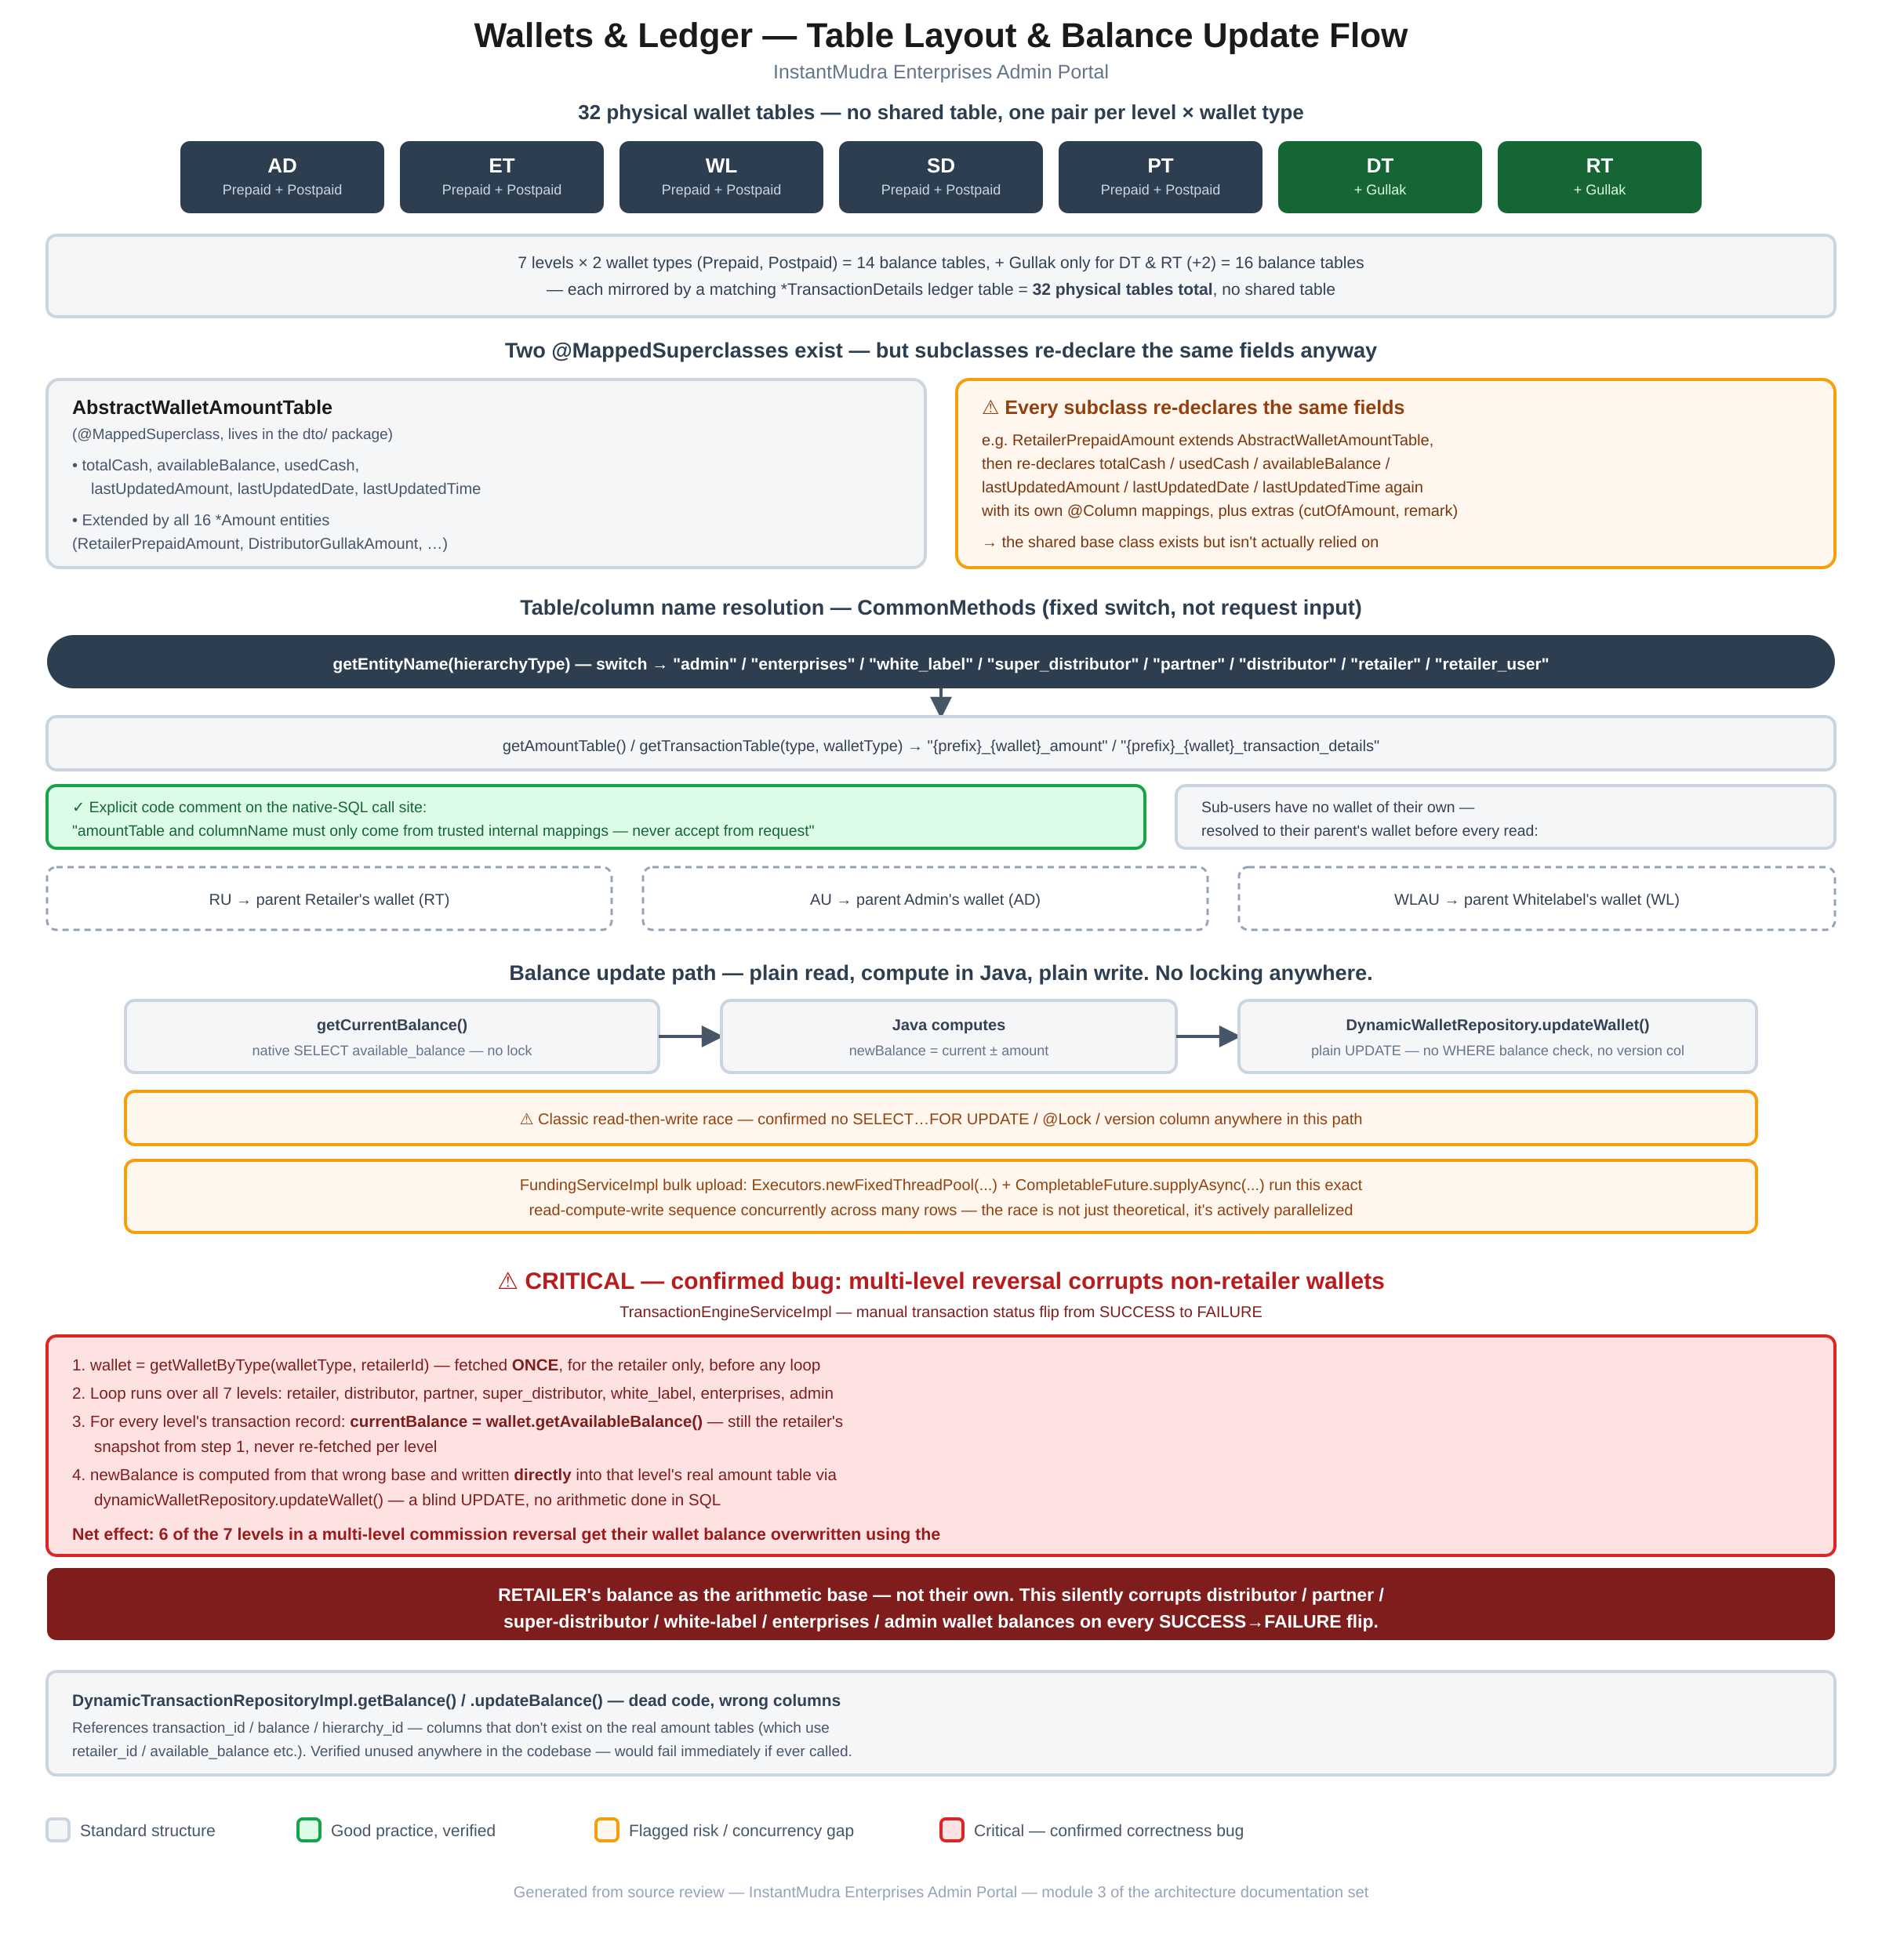
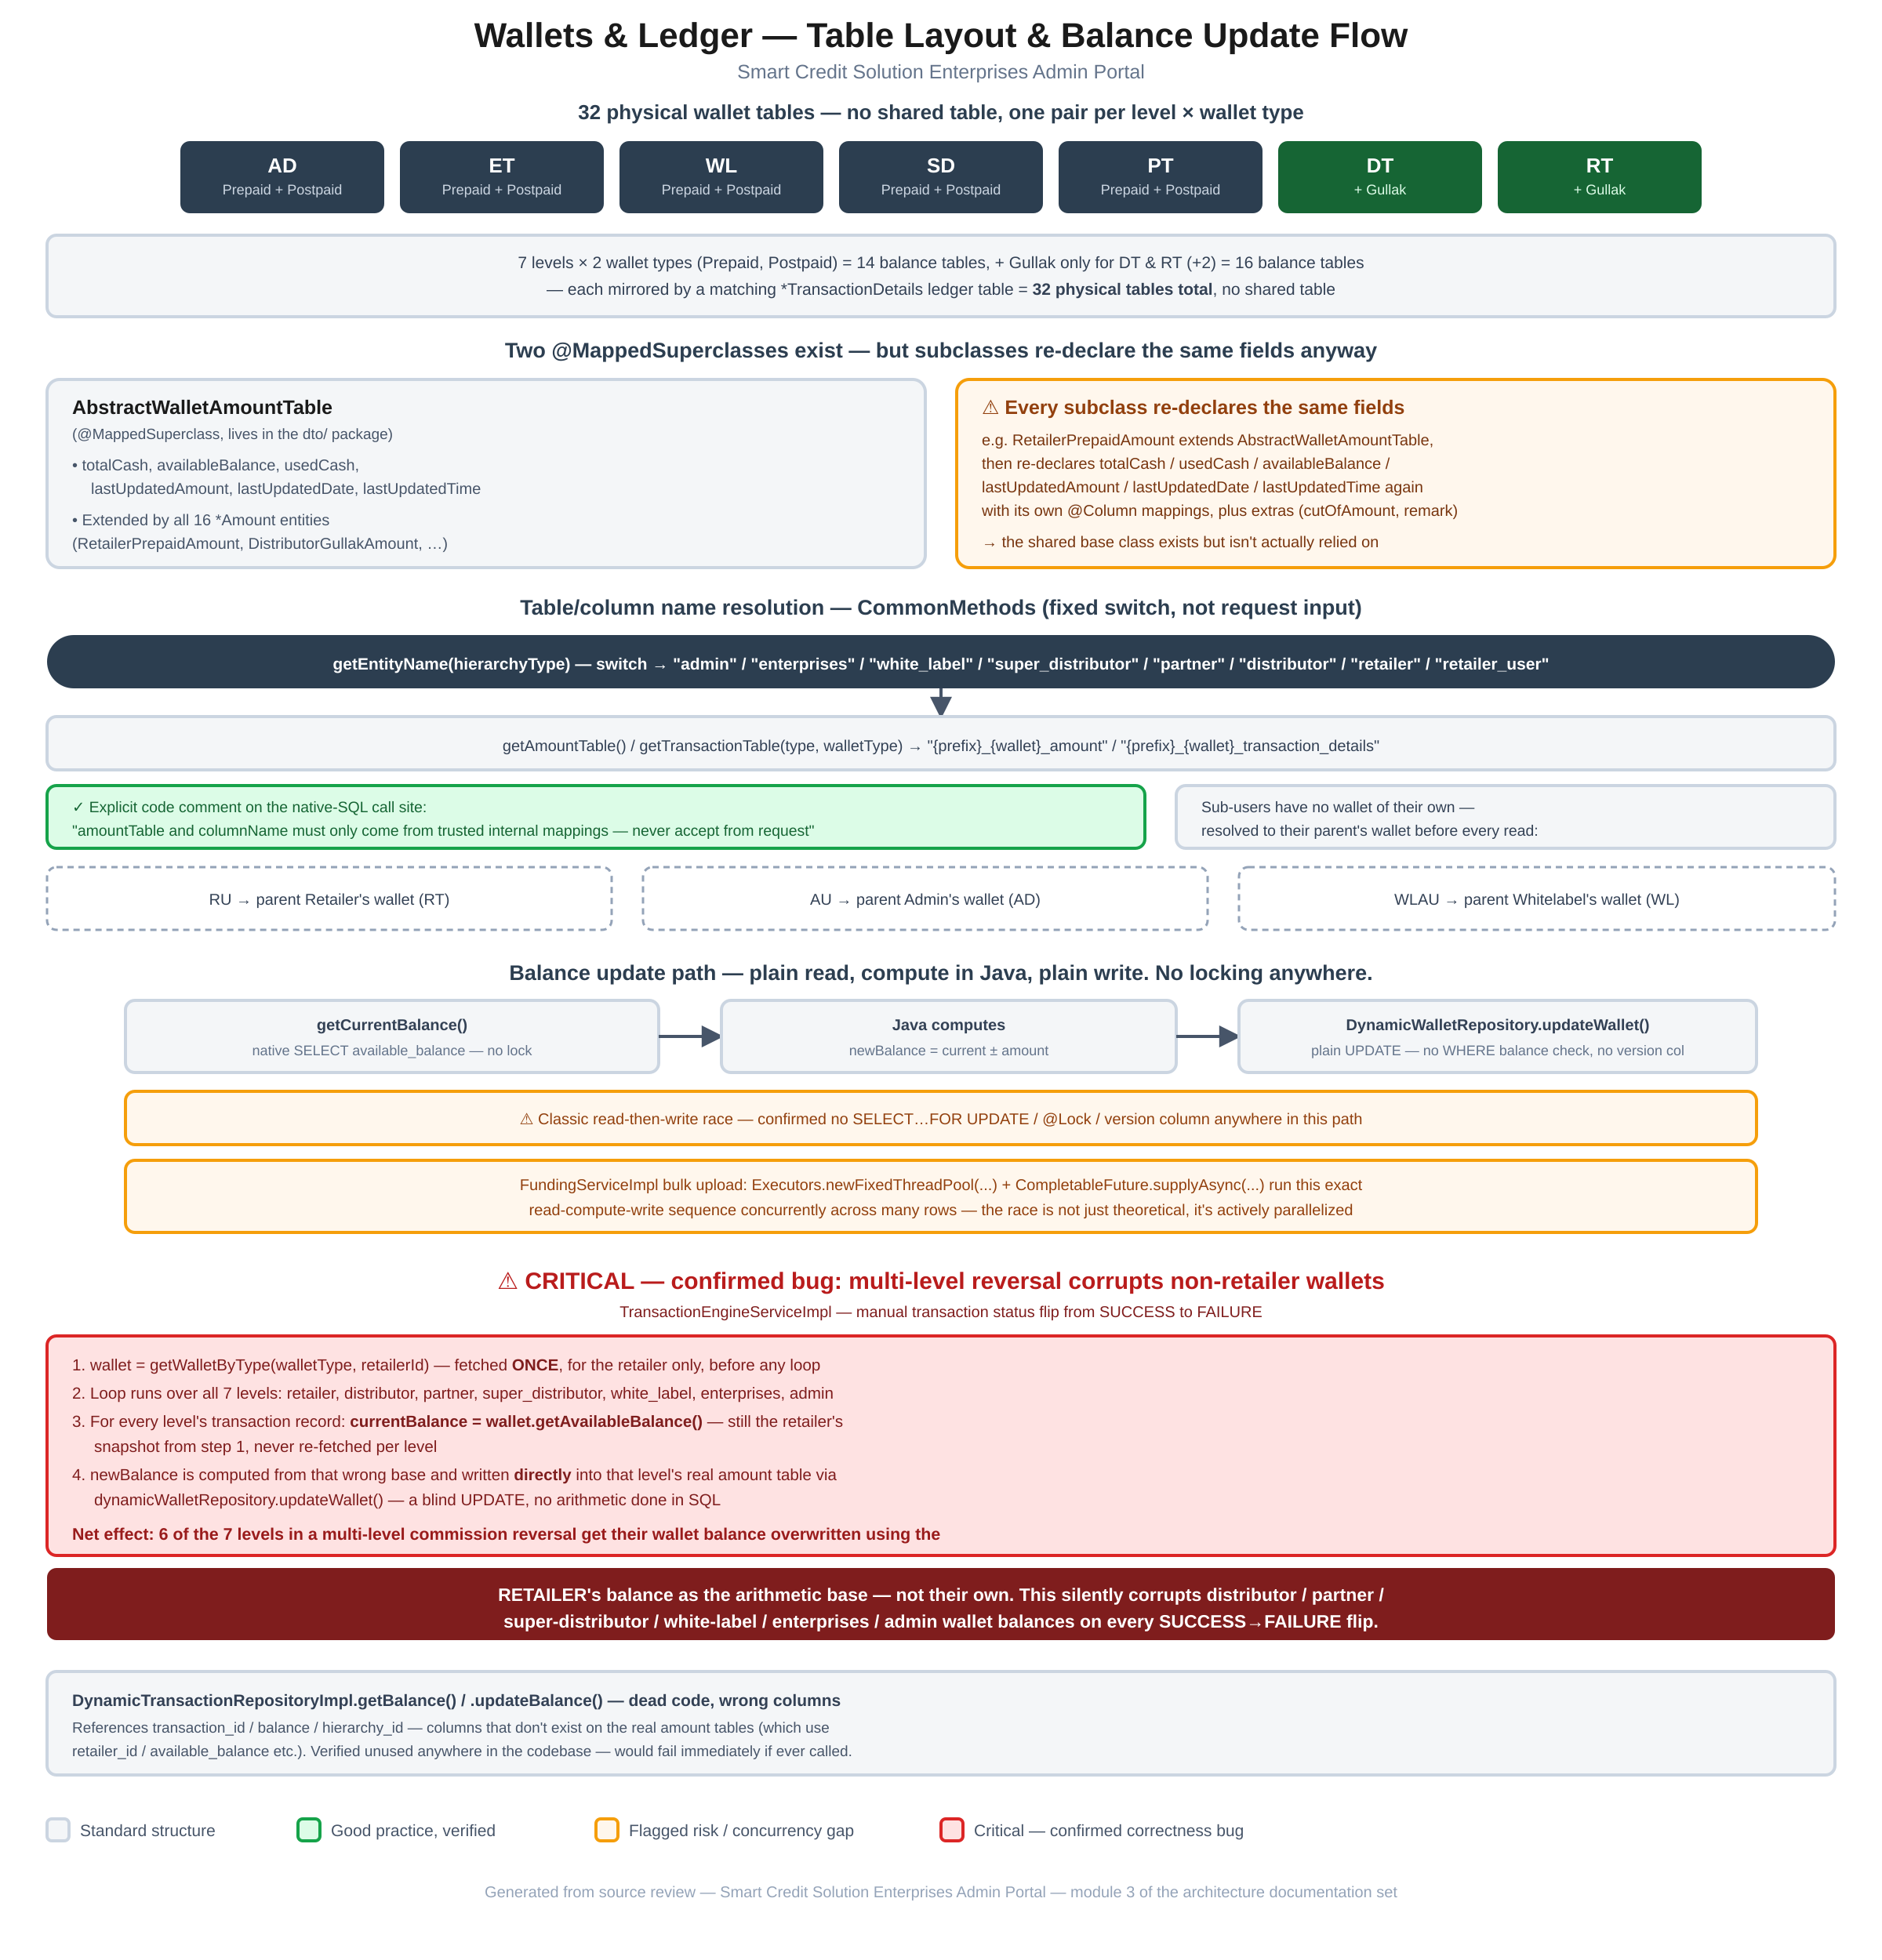
<svg xmlns="http://www.w3.org/2000/svg" viewBox="0 0 1200 1250" font-family="Segoe UI, Arial, sans-serif">
  <defs>
    <marker id="arrow3" viewBox="0 0 10 10" refX="9" refY="5" markerWidth="7" markerHeight="7" orient="auto-start-reverse">
      <path d="M0,0 L10,5 L0,10 z" fill="#475569" />
    </marker>
  </defs>
  <rect x="0" y="0" width="1200" height="1250" fill="#ffffff" />
  <text x="600" y="30" text-anchor="middle" font-size="22" font-weight="700" fill="#1a1a1a">Wallets &amp; Ledger — Table Layout &amp; Balance Update Flow</text>
-   <text x="600" y="50" text-anchor="middle" font-size="12.5" fill="#64748b">InstantMudra Enterprises Admin Portal</text>
+   <text x="600" y="50" text-anchor="middle" font-size="12.5" fill="#64748b">Smart Credit Solution Enterprises Admin Portal</text>
  <text x="600" y="76" text-anchor="middle" font-size="13" font-weight="700" fill="#2c3e50">32 physical wallet tables — no shared table, one pair per level × wallet type</text>
  <g font-size="9">
    <rect x="115" y="90" width="130" height="46" rx="6" fill="#2c3e50" />
    <text x="180" y="110" text-anchor="middle" font-size="13" font-weight="700" fill="#fff">AD</text>
    <text x="180" y="124" text-anchor="middle" fill="#cbd5e1">Prepaid + Postpaid</text>
    <rect x="255" y="90" width="130" height="46" rx="6" fill="#2c3e50" />
    <text x="320" y="110" text-anchor="middle" font-size="13" font-weight="700" fill="#fff">ET</text>
    <text x="320" y="124" text-anchor="middle" fill="#cbd5e1">Prepaid + Postpaid</text>
    <rect x="395" y="90" width="130" height="46" rx="6" fill="#2c3e50" />
    <text x="460" y="110" text-anchor="middle" font-size="13" font-weight="700" fill="#fff">WL</text>
    <text x="460" y="124" text-anchor="middle" fill="#cbd5e1">Prepaid + Postpaid</text>
    <rect x="535" y="90" width="130" height="46" rx="6" fill="#2c3e50" />
    <text x="600" y="110" text-anchor="middle" font-size="13" font-weight="700" fill="#fff">SD</text>
    <text x="600" y="124" text-anchor="middle" fill="#cbd5e1">Prepaid + Postpaid</text>
    <rect x="675" y="90" width="130" height="46" rx="6" fill="#2c3e50" />
    <text x="740" y="110" text-anchor="middle" font-size="13" font-weight="700" fill="#fff">PT</text>
    <text x="740" y="124" text-anchor="middle" fill="#cbd5e1">Prepaid + Postpaid</text>
    <rect x="815" y="90" width="130" height="46" rx="6" fill="#166534" />
    <text x="880" y="110" text-anchor="middle" font-size="13" font-weight="700" fill="#fff">DT</text>
    <text x="880" y="124" text-anchor="middle" fill="#dcfce7">+ Gullak</text>
    <rect x="955" y="90" width="130" height="46" rx="6" fill="#166534" />
    <text x="1020" y="110" text-anchor="middle" font-size="13" font-weight="700" fill="#fff">RT</text>
    <text x="1020" y="124" text-anchor="middle" fill="#dcfce7">+ Gullak</text>
  </g>
  <rect x="30" y="150" width="1140" height="52" rx="6" fill="#f4f6f8" stroke="#cbd5e1" stroke-width="2" />
  <text x="600" y="171" text-anchor="middle" font-size="10.5" fill="#334155">7 levels × 2 wallet types (Prepaid, Postpaid) = 14 balance tables, + Gullak only for DT &amp; RT (+2) = 16 balance tables</text>
  <text x="600" y="188" text-anchor="middle" font-size="10.5" fill="#334155">— each mirrored by a matching *TransactionDetails ledger table = <tspan font-weight="700">32 physical tables total</tspan>, no shared table</text>
  <text x="600" y="228" text-anchor="middle" font-size="13.5" font-weight="700" fill="#2c3e50">Two @MappedSuperclasses exist — but subclasses re-declare the same fields anyway</text>
  <rect x="30" y="242" width="560" height="120" rx="8" fill="#f4f6f8" stroke="#cbd5e1" stroke-width="2" />
  <text x="46" y="264" font-size="12.5" font-weight="700" fill="#1a1a1a">AbstractWalletAmountTable</text>
  <text x="46" y="280" font-size="9.5" fill="#475569">(@MappedSuperclass, lives in the dto/ package)</text>
  <text x="46" y="300" font-size="10" fill="#475569">• totalCash, availableBalance, usedCash,</text>
  <text x="58" y="315" font-size="10" fill="#475569">lastUpdatedAmount, lastUpdatedDate, lastUpdatedTime</text>
  <text x="46" y="335" font-size="10" fill="#475569">• Extended by all 16 *Amount entities</text>
  <text x="46" y="350" font-size="10" fill="#475569">  (RetailerPrepaidAmount, DistributorGullakAmount, …)</text>
  <rect x="610" y="242" width="560" height="120" rx="8" fill="#fff7ed" stroke="#f59e0b" stroke-width="2" />
  <text x="626" y="264" font-size="12.5" font-weight="700" fill="#92400e">⚠ Every subclass re-declares the same fields</text>
  <text x="626" y="284" font-size="10" fill="#78350f">e.g. RetailerPrepaidAmount extends AbstractWalletAmountTable,</text>
  <text x="626" y="299" font-size="10" fill="#78350f">then re-declares totalCash / usedCash / availableBalance /</text>
  <text x="626" y="314" font-size="10" fill="#78350f">lastUpdatedAmount / lastUpdatedDate / lastUpdatedTime again</text>
  <text x="626" y="329" font-size="10" fill="#78350f">with its own @Column mappings, plus extras (cutOfAmount, remark)</text>
  <text x="626" y="349" font-size="10" fill="#78350f">→ the shared base class exists but isn't actually relied on</text>
  <text x="600" y="392" text-anchor="middle" font-size="13.5" font-weight="700" fill="#2c3e50">Table/column name resolution — CommonMethods (fixed switch, not request input)</text>
  <rect x="30" y="405" width="1140" height="34" rx="17" fill="#2c3e50" />
  <text x="600" y="427" text-anchor="middle" font-size="10.5" font-weight="600" fill="#fff">getEntityName(hierarchyType) — switch → "admin" / "enterprises" / "white_label" / "super_distributor" / "partner" / "distributor" / "retailer" / "retailer_user"</text>
  <line x1="600" y1="439" x2="600" y2="457" stroke="#475569" stroke-width="2" marker-end="url(#arrow3)" />
  <rect x="30" y="457" width="1140" height="34" rx="6" fill="#f4f6f8" stroke="#cbd5e1" stroke-width="2" />
  <text x="600" y="479" text-anchor="middle" font-size="10" fill="#334155">getAmountTable() / getTransactionTable(type, walletType) → "{prefix}_{wallet}_amount" / "{prefix}_{wallet}_transaction_details"</text>
  <rect x="30" y="501" width="700" height="40" rx="6" fill="#dcfce7" stroke="#16a34a" stroke-width="2" />
  <text x="46" y="518" font-size="9.7" fill="#166534">✓ Explicit code comment on the native-SQL call site:</text>
  <text x="46" y="533" font-size="9.7" fill="#166534">"amountTable and columnName must only come from trusted internal mappings — never accept from request"</text>
  <rect x="750" y="501" width="420" height="40" rx="6" fill="#f4f6f8" stroke="#cbd5e1" stroke-width="2" />
  <text x="766" y="518" font-size="9.7" fill="#334155">Sub-users have no wallet of their own —</text>
  <text x="766" y="533" font-size="9.7" fill="#334155">resolved to their parent's wallet before every read:</text>
  <rect x="30" y="553" width="360" height="40" rx="6" fill="#ffffff" stroke="#94a3b8" stroke-width="1.5" stroke-dasharray="4,3" />
  <text x="210" y="577" text-anchor="middle" font-size="10" fill="#334155">RU → parent Retailer's wallet (RT)</text>
  <rect x="410" y="553" width="360" height="40" rx="6" fill="#ffffff" stroke="#94a3b8" stroke-width="1.5" stroke-dasharray="4,3" />
  <text x="590" y="577" text-anchor="middle" font-size="10" fill="#334155">AU → parent Admin's wallet (AD)</text>
  <rect x="790" y="553" width="380" height="40" rx="6" fill="#ffffff" stroke="#94a3b8" stroke-width="1.5" stroke-dasharray="4,3" />
  <text x="980" y="577" text-anchor="middle" font-size="10" fill="#334155">WLAU → parent Whitelabel's wallet (WL)</text>
  <text x="600" y="625" text-anchor="middle" font-size="13.5" font-weight="700" fill="#2c3e50">Balance update path — plain read, compute in Java, plain write. No locking anywhere.</text>
  <rect x="80" y="638" width="340" height="46" rx="6" fill="#f4f6f8" stroke="#cbd5e1" stroke-width="2" />
  <text x="250" y="657" text-anchor="middle" font-size="10" font-weight="700" fill="#334155">getCurrentBalance()</text>
  <text x="250" y="673" text-anchor="middle" font-size="9" fill="#64748b">native SELECT available_balance — no lock</text>
  <line x1="420" y1="661" x2="460" y2="661" stroke="#475569" stroke-width="2" marker-end="url(#arrow3)" />
  <rect x="460" y="638" width="290" height="46" rx="6" fill="#f4f6f8" stroke="#cbd5e1" stroke-width="2" />
  <text x="605" y="657" text-anchor="middle" font-size="10" font-weight="700" fill="#334155">Java computes</text>
  <text x="605" y="673" text-anchor="middle" font-size="9" fill="#64748b">newBalance = current ± amount</text>
  <line x1="750" y1="661" x2="790" y2="661" stroke="#475569" stroke-width="2" marker-end="url(#arrow3)" />
  <rect x="790" y="638" width="330" height="46" rx="6" fill="#f4f6f8" stroke="#cbd5e1" stroke-width="2" />
  <text x="955" y="657" text-anchor="middle" font-size="10" font-weight="700" fill="#334155">DynamicWalletRepository.updateWallet()</text>
  <text x="955" y="673" text-anchor="middle" font-size="9" fill="#64748b">plain UPDATE — no WHERE balance check, no version col</text>
  <rect x="80" y="696" width="1040" height="34" rx="6" fill="#fff7ed" stroke="#f59e0b" stroke-width="2" />
  <text x="600" y="717" text-anchor="middle" font-size="10" fill="#92400e">⚠ Classic read-then-write race — confirmed no SELECT…FOR UPDATE / @Lock / version column anywhere in this path</text>
  <rect x="80" y="740" width="1040" height="46" rx="6" fill="#fff7ed" stroke="#f59e0b" stroke-width="2" />
  <text x="600" y="759" text-anchor="middle" font-size="10" fill="#92400e">FundingServiceImpl bulk upload: Executors.newFixedThreadPool(...) + CompletableFuture.supplyAsync(...) run this exact</text>
  <text x="600" y="775" text-anchor="middle" font-size="10" fill="#92400e">read-compute-write sequence concurrently across many rows — the race is not just theoretical, it's actively parallelized</text>
  <text x="600" y="822" text-anchor="middle" font-size="15" font-weight="700" fill="#b91c1c">⚠ CRITICAL — confirmed bug: multi-level reversal corrupts non-retailer wallets</text>
  <text x="600" y="840" text-anchor="middle" font-size="10" fill="#7f1d1d">TransactionEngineServiceImpl — manual transaction status flip from SUCCESS to FAILURE</text>
  <rect x="30" y="852" width="1140" height="140" rx="6" fill="#fee2e2" stroke="#dc2626" stroke-width="2" />
  <text x="46" y="874" font-size="10.3" fill="#7f1d1d">1. wallet = getWalletByType(walletType, retailerId) — fetched <tspan font-weight="700">ONCE</tspan>, for the retailer only, before any loop</text>
  <text x="46" y="892" font-size="10.3" fill="#7f1d1d">2. Loop runs over all 7 levels: retailer, distributor, partner, super_distributor, white_label, enterprises, admin</text>
  <text x="46" y="910" font-size="10.3" fill="#7f1d1d">3. For every level's transaction record: <tspan font-weight="700">currentBalance = wallet.getAvailableBalance()</tspan> — still the retailer's</text>
  <text x="60" y="926" font-size="10.3" fill="#7f1d1d">snapshot from step 1, never re-fetched per level</text>
  <text x="46" y="944" font-size="10.3" fill="#7f1d1d">4. newBalance is computed from that wrong base and written <tspan font-weight="700">directly</tspan> into that level's real amount table via</text>
  <text x="60" y="960" font-size="10.3" fill="#7f1d1d">dynamicWalletRepository.updateWallet() — a blind UPDATE, no arithmetic done in SQL</text>
  <text x="46" y="982" font-size="10.7" font-weight="700" fill="#991b1b">Net effect: 6 of the 7 levels in a multi-level commission reversal get their wallet balance overwritten using the</text>
  <rect x="30" y="1000" width="1140" height="46" rx="6" fill="#7f1d1d" />
  <text x="600" y="1021" text-anchor="middle" font-size="11.5" font-weight="700" fill="#ffffff">RETAILER's balance as the arithmetic base — not their own. This silently corrupts distributor / partner /</text>
  <text x="600" y="1038" text-anchor="middle" font-size="11.5" font-weight="700" fill="#ffffff">super-distributor / white-label / enterprises / admin wallet balances on every SUCCESS→FAILURE flip.</text>
  <rect x="30" y="1066" width="1140" height="66" rx="6" fill="#f4f6f8" stroke="#cbd5e1" stroke-width="2" />
  <text x="46" y="1088" font-size="10.5" font-weight="700" fill="#334155">DynamicTransactionRepositoryImpl.getBalance() / .updateBalance() — dead code, wrong columns</text>
  <text x="46" y="1105" font-size="9.5" fill="#475569">References transaction_id / balance / hierarchy_id — columns that don't exist on the real amount tables (which use</text>
  <text x="46" y="1120" font-size="9.5" fill="#475569">retailer_id / available_balance etc.). Verified unused anywhere in the codebase — would fail immediately if ever called.</text>
  <rect x="30" y="1160" width="14" height="14" rx="3" fill="#f4f6f8" stroke="#cbd5e1" stroke-width="2" />
  <text x="51" y="1171" font-size="10.5" fill="#475569">Standard structure</text>
  <rect x="190" y="1160" width="14" height="14" rx="3" fill="#dcfce7" stroke="#16a34a" stroke-width="2" />
  <text x="211" y="1171" font-size="10.5" fill="#475569">Good practice, verified</text>
  <rect x="380" y="1160" width="14" height="14" rx="3" fill="#fff7ed" stroke="#f59e0b" stroke-width="2" />
  <text x="401" y="1171" font-size="10.5" fill="#475569">Flagged risk / concurrency gap</text>
  <rect x="600" y="1160" width="14" height="14" rx="3" fill="#fee2e2" stroke="#dc2626" stroke-width="2" />
  <text x="621" y="1171" font-size="10.5" fill="#475569">Critical — confirmed correctness bug</text>
-   <text x="600" y="1210" text-anchor="middle" font-size="10" fill="#94a3b8">Generated from source review — InstantMudra Enterprises Admin Portal — module 3 of the architecture documentation set</text>
+   <text x="600" y="1210" text-anchor="middle" font-size="10" fill="#94a3b8">Generated from source review — Smart Credit Solution Enterprises Admin Portal — module 3 of the architecture documentation set</text>
</svg>
